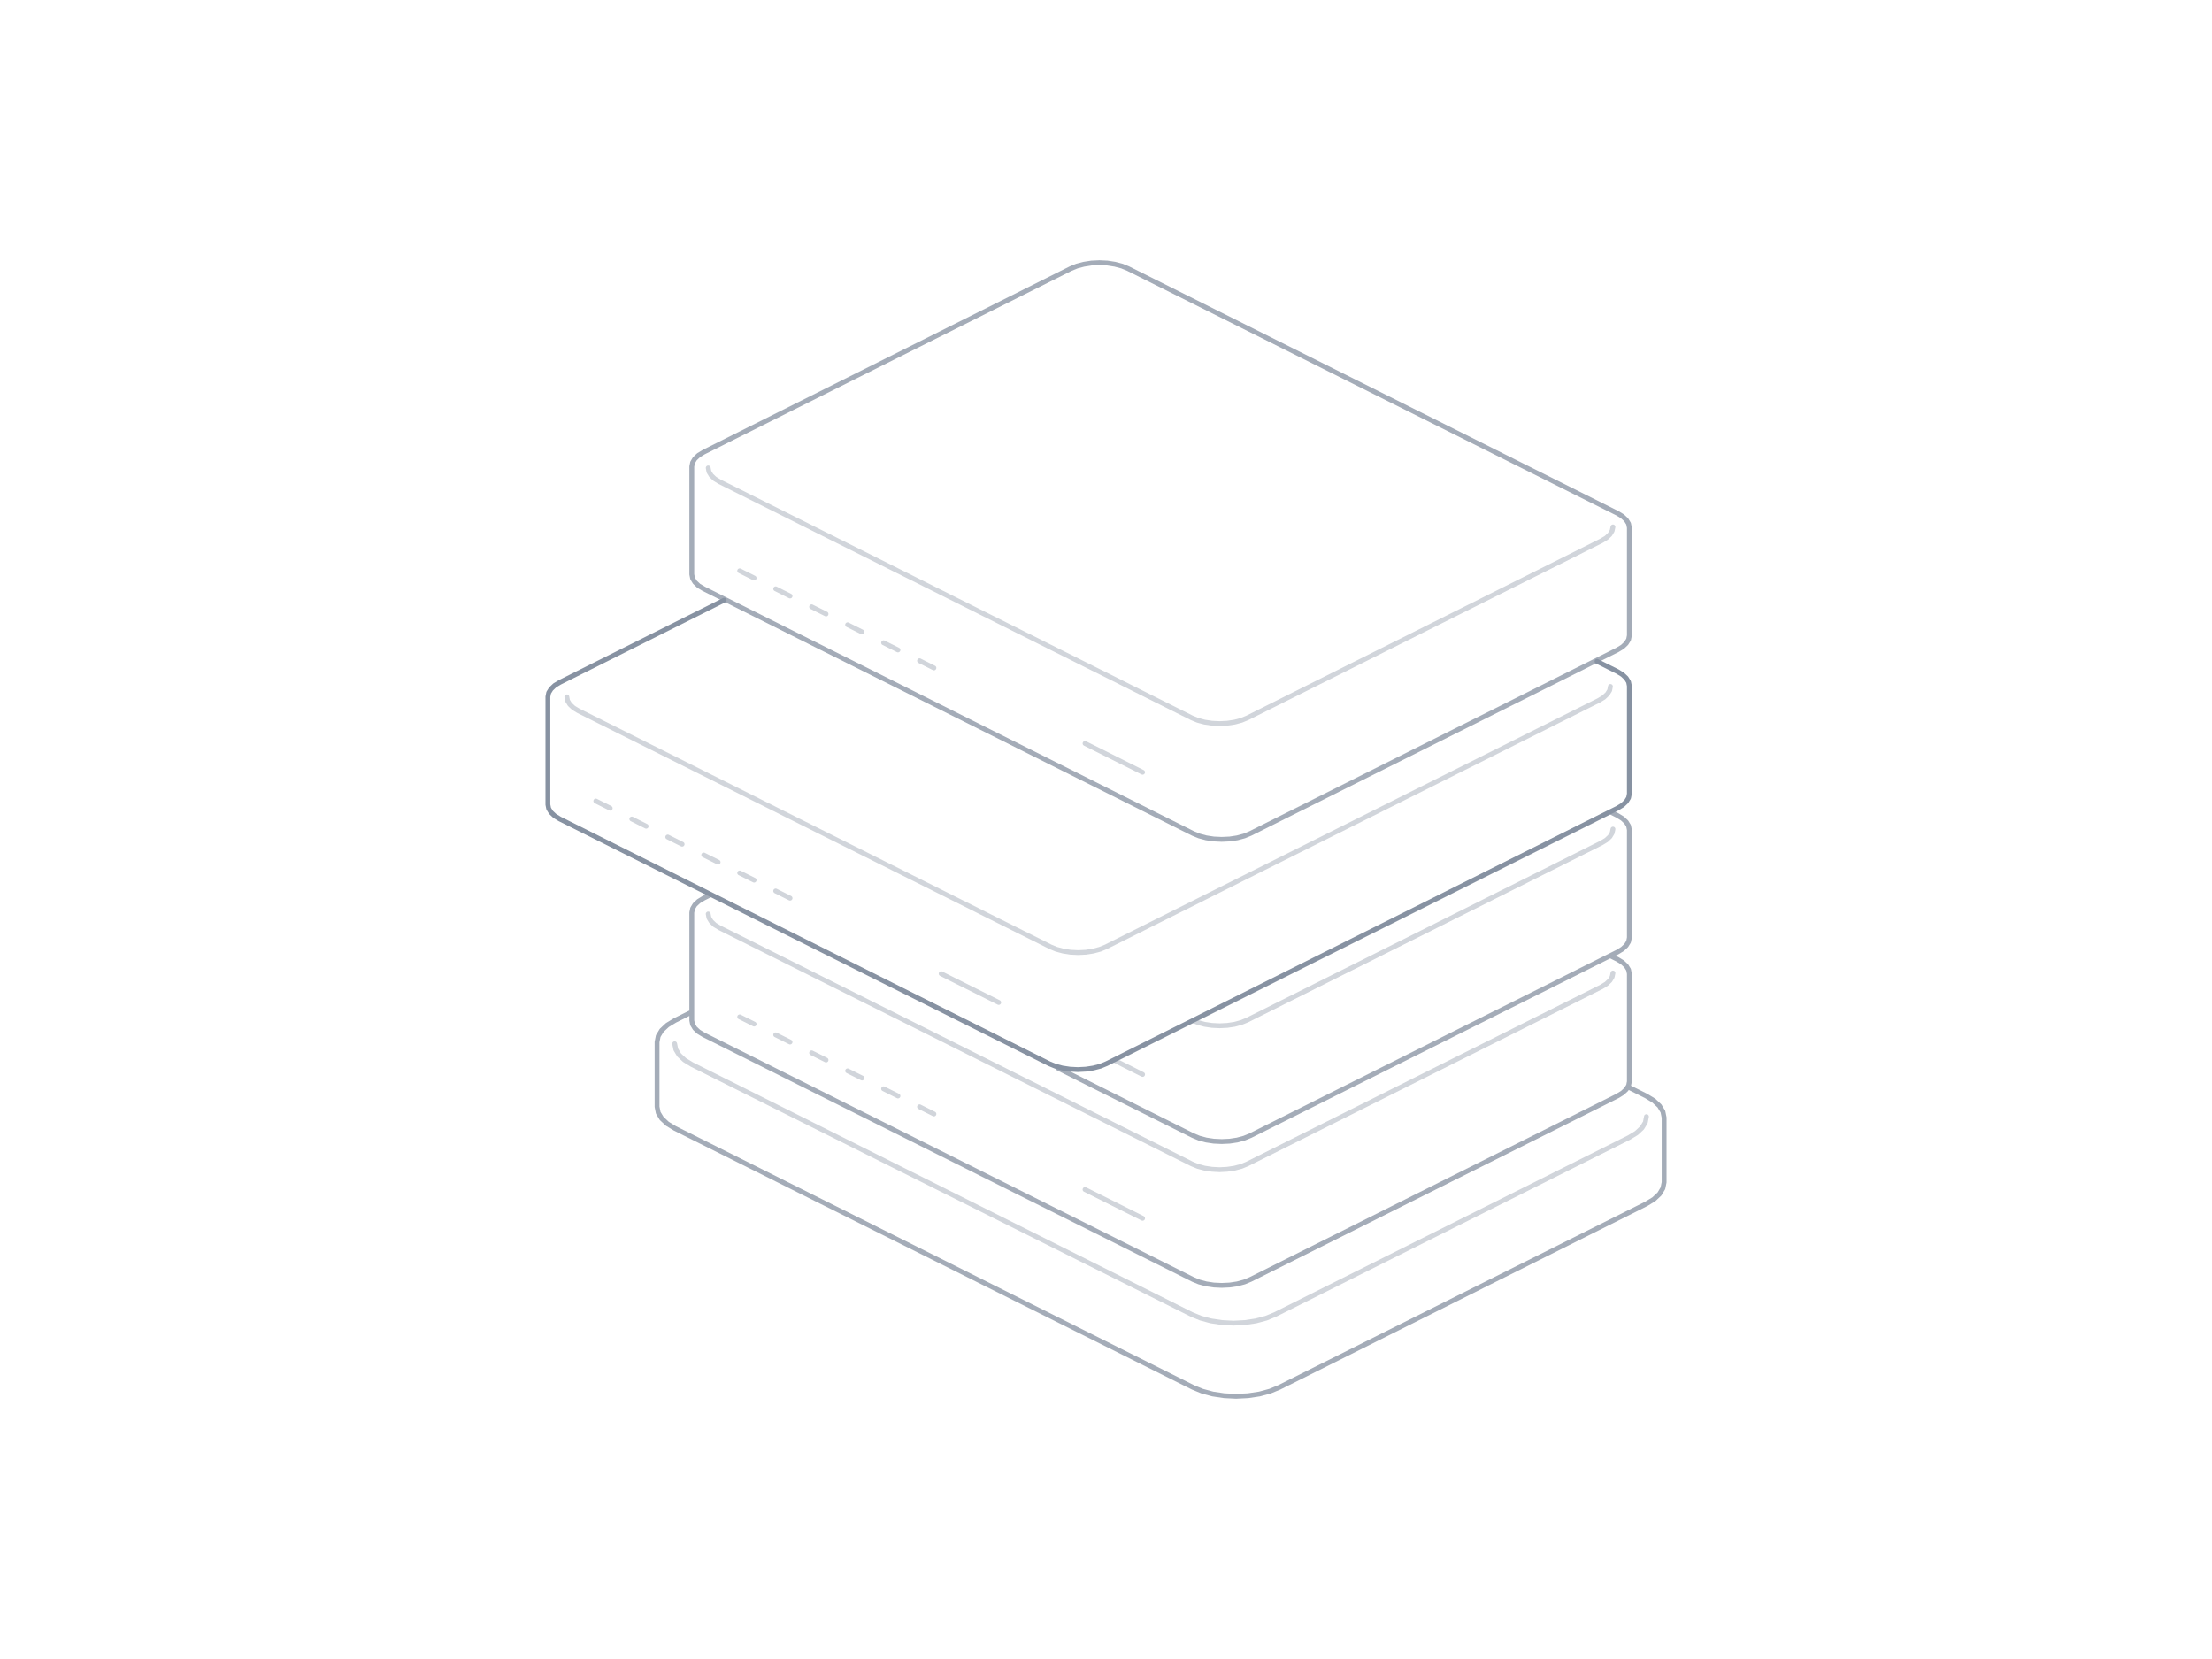
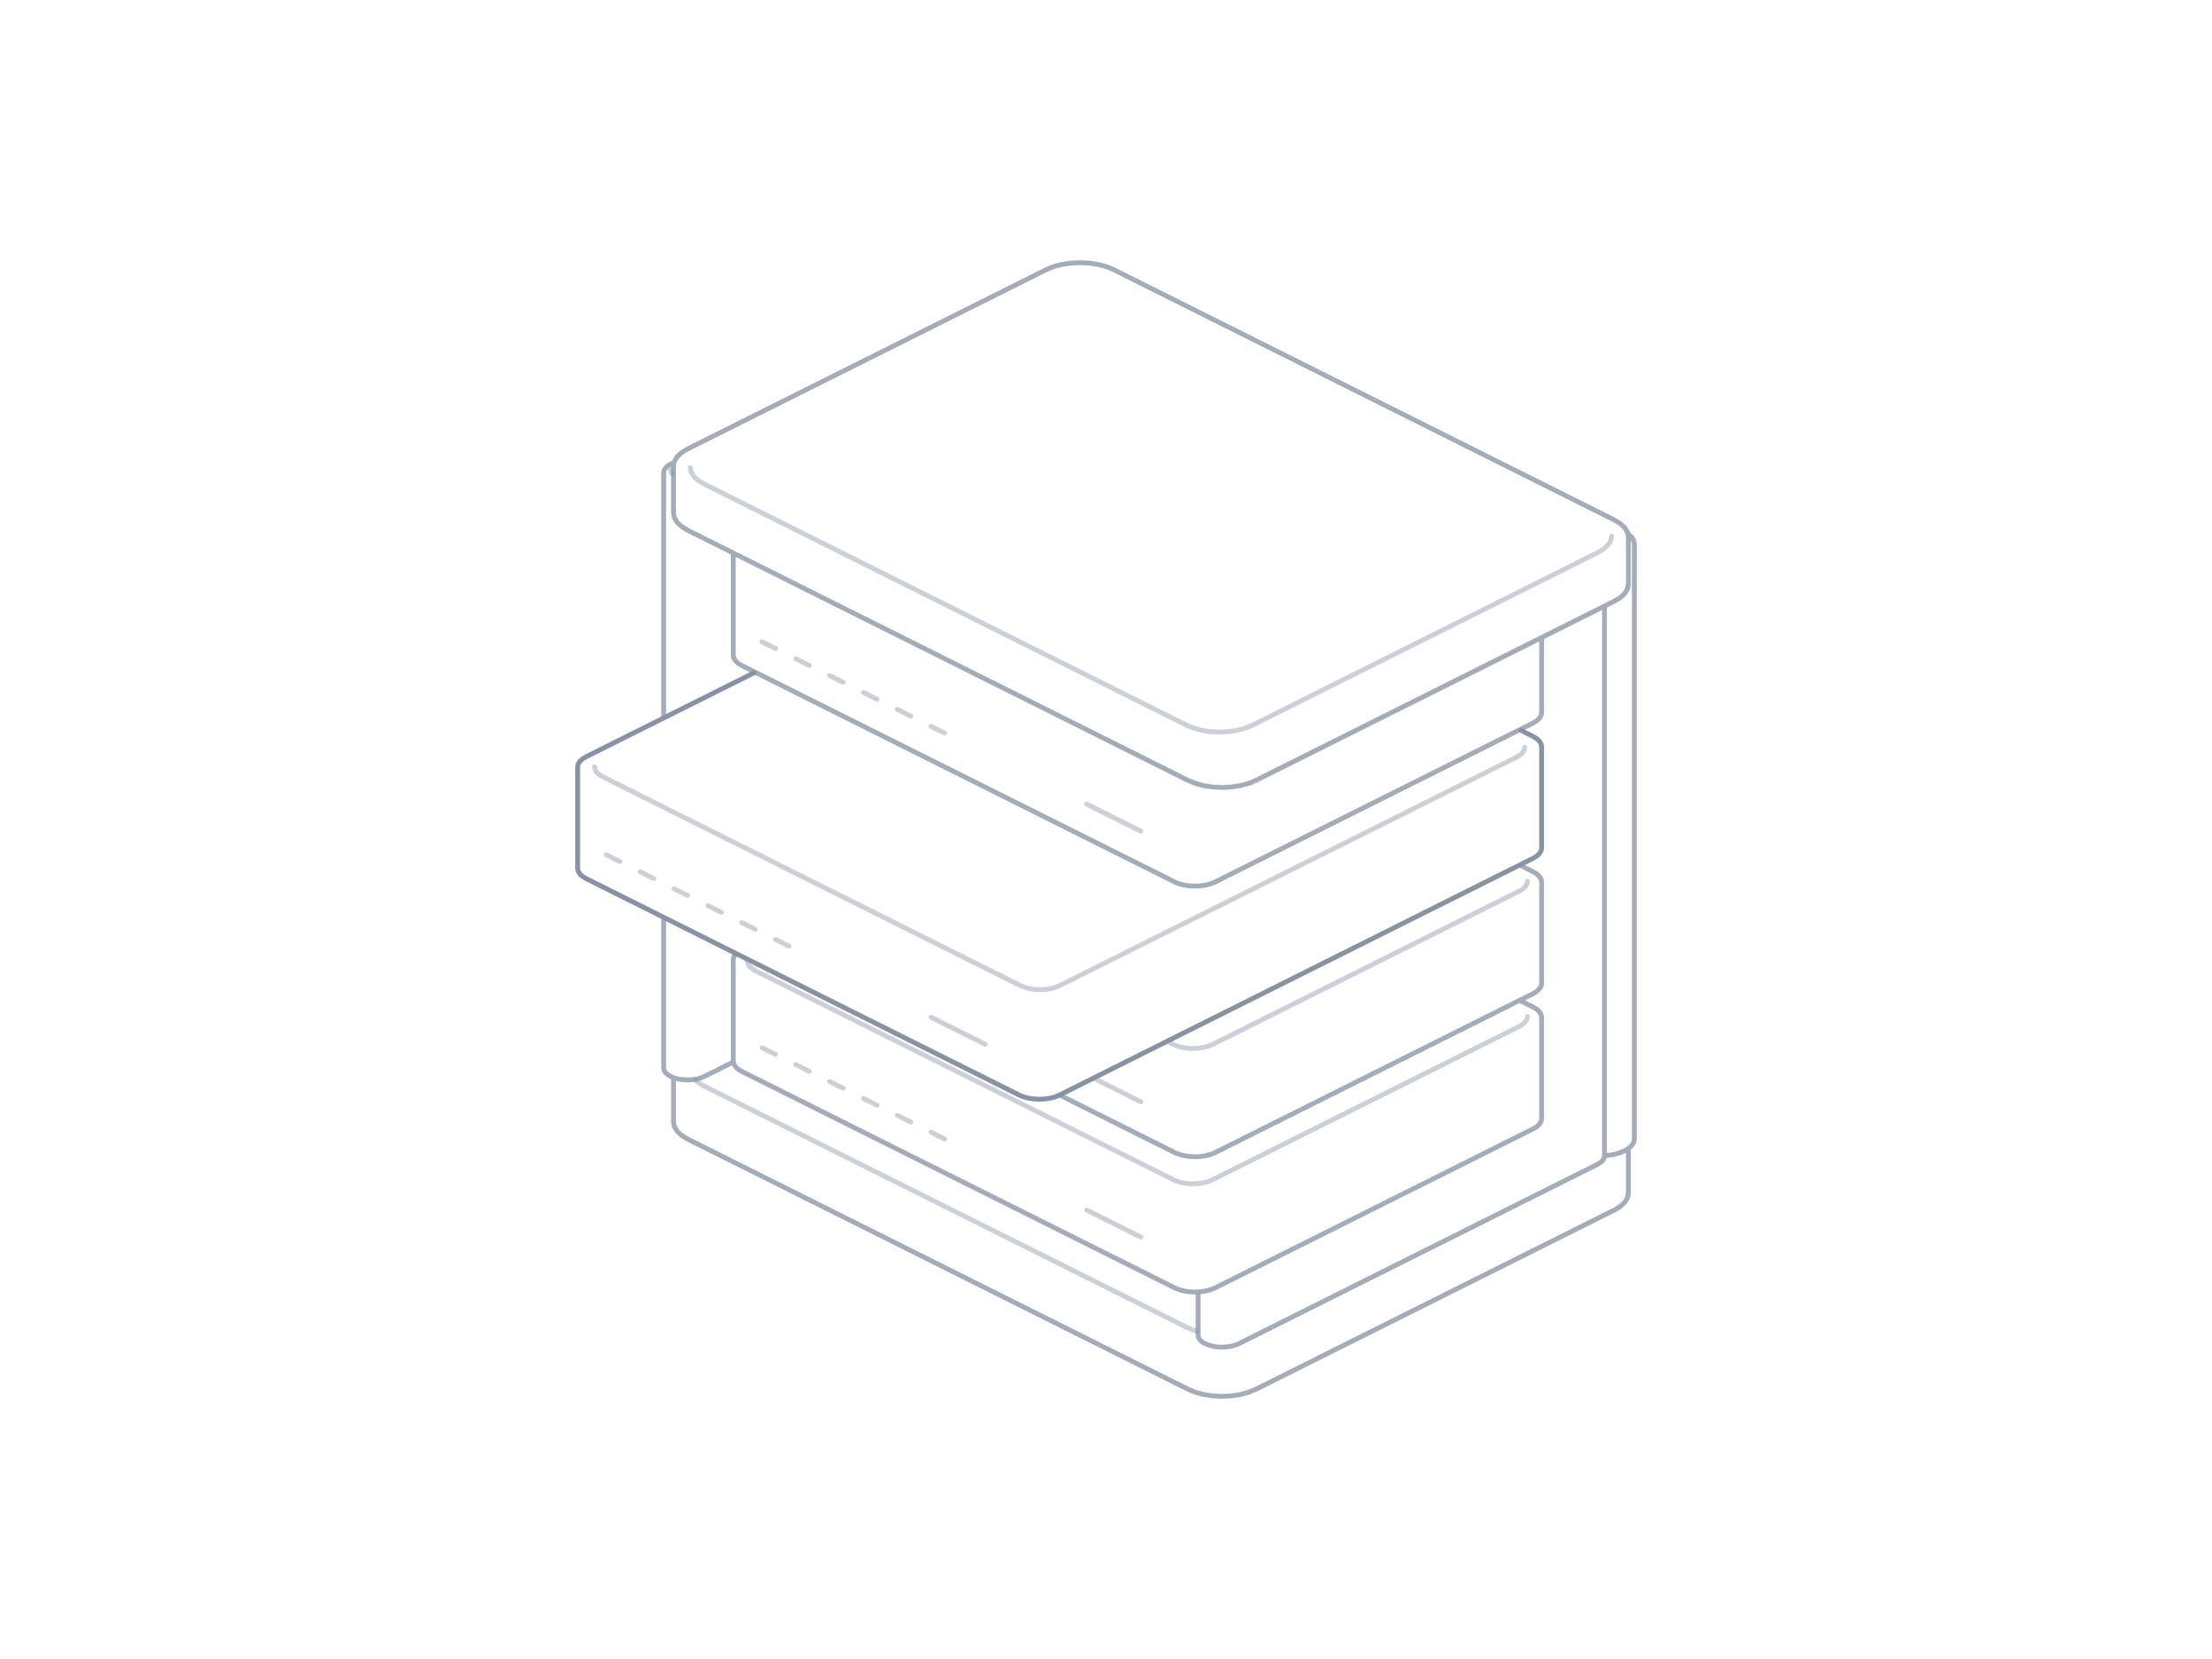
<svg xmlns="http://www.w3.org/2000/svg" viewBox="0 0 480 360" role="img" color="#8792a2" fill="none" stroke="currentColor" stroke-width="1.05" stroke-linecap="round" stroke-linejoin="round">
-   <path vector-effect="non-scaling-stroke" stroke-opacity=".38" d="M357.28,242.30 357.04,243.55 356.31,244.75 355.13,245.85 353.54,246.82 276.69,285.25 274.76,286.04 272.55,286.63 270.15,286.99 267.66,287.12 265.17,286.99 262.77,286.63 260.57,286.04 258.63,285.25 150.14,231.00 148.55,230.03 147.37,228.93 146.65,227.73 146.40,226.49 M350.01,211.14 349.84,211.97 349.36,212.76 348.57,213.50 347.51,214.15 270.67,252.57 269.38,253.10 267.91,253.49 266.31,253.73 264.65,253.82 262.99,253.73 261.39,253.49 259.92,253.10 258.63,252.57 156.17,201.34 155.11,200.70 154.33,199.96 153.84,199.16 153.68,198.33 M160.51,220.66 163.64,222.22 M168.32,224.56 171.44,226.12 M176.12,228.46 179.25,230.02 M183.93,232.37 187.05,233.93 M191.74,236.27 194.86,237.83 M199.54,240.17 202.66,241.73 M235.45,258.13 247.94,264.37 M350.01,179.91 349.84,180.74 349.36,181.54 348.57,182.28 347.51,182.92 270.67,221.34 269.38,221.87 267.91,222.27 266.31,222.51 264.65,222.59 262.99,222.51 261.39,222.27 259.92,221.87 259.15,221.56 M241.96,230.15 247.94,233.15 M349.46,148.96 349.30,149.79 348.81,150.59 348.02,151.33 346.97,151.97 239.99,205.46 238.70,205.99 237.23,206.38 235.63,206.63 233.97,206.71 232.31,206.63 230.71,206.38 229.24,205.99 227.95,205.46 125.49,154.23 124.44,153.59 123.65,152.85 123.16,152.05 123.00,151.22 M129.29,173.82 132.41,175.38 M137.10,177.72 140.22,179.29 M144.90,181.63 148.02,183.19 M152.71,185.53 155.83,187.09 M160.51,189.43 163.64,190.99 M168.32,193.34 171.44,194.90 M204.23,211.29 216.72,217.53 M350.01,114.34 349.84,115.17 349.36,115.97 348.57,116.71 347.51,117.35 270.67,155.78 269.38,156.31 267.91,156.70 266.31,156.94 264.65,157.02 262.99,156.94 261.39,156.70 259.92,156.31 258.63,155.78 156.17,104.55 155.11,103.90 154.33,103.17 153.84,102.37 153.68,101.54 M160.51,123.86 163.64,125.43 M168.32,127.77 171.44,129.33 M176.12,131.67 179.25,133.23 M183.93,135.57 187.05,137.13 M191.74,139.48 194.86,141.04 M199.54,143.38 202.66,144.94 M235.45,161.33 247.94,167.58" />
-   <path vector-effect="non-scaling-stroke" stroke-opacity=".76" d="M149.88,219.73 146.45,221.44 144.81,222.44 143.58,223.59 142.83,224.83 142.58,226.12 142.58,240.17 142.83,241.46 143.58,242.70 144.81,243.85 146.45,244.85 258.88,301.06 260.88,301.88 263.17,302.50 265.65,302.87 268.23,303.00 270.82,302.87 273.30,302.50 275.59,301.88 277.59,301.06 357.23,261.24 358.88,260.24 360.10,259.10 360.85,257.85 361.11,256.56 361.11,242.51 360.85,241.22 360.10,239.98 358.88,238.84 357.23,237.83 353.44,235.94 M154.01,194.25 152.70,194.90 151.60,195.57 150.79,196.33 150.29,197.16 150.12,198.02 150.12,221.44 150.29,222.30 150.79,223.13 151.60,223.89 152.70,224.56 258.87,277.64 260.21,278.19 261.74,278.60 263.39,278.85 265.11,278.93 266.83,278.85 268.49,278.60 270.01,278.19 271.35,277.64 350.98,237.83 352.08,237.16 352.89,236.40 353.40,235.57 353.57,234.71 353.57,211.29 353.40,210.43 352.89,209.60 352.08,208.84 350.98,208.17 349.68,207.52 M229.51,231.74 258.87,246.42 260.21,246.97 261.74,247.38 263.39,247.63 265.11,247.71 266.83,247.63 268.49,247.38 270.01,246.97 271.35,246.42 350.98,206.60 352.08,205.93 352.89,205.17 353.40,204.34 353.57,203.48 353.57,180.07 353.40,179.21 352.89,178.38 352.08,177.62 350.98,176.95 349.68,176.29 M238.57,57.00 236.85,57.08 235.20,57.34 233.67,57.74 232.33,58.29 152.70,98.11 151.60,98.78 150.79,99.54 150.29,100.37 150.12,101.23 150.12,124.64 150.29,125.51 150.79,126.33 151.60,127.10 152.70,127.76 258.87,180.85 260.21,181.40 261.74,181.81 263.39,182.06 265.11,182.14 266.83,182.06 268.49,181.81 270.01,181.40 271.35,180.85 350.98,141.03 352.08,140.37 352.89,139.60 353.40,138.78 353.57,137.91 353.57,114.50 353.40,113.64 352.89,112.81 352.08,112.05 350.98,111.38 244.81,58.29 243.47,57.74 241.95,57.34 240.29,57.08 238.57,57.00" />
-   <path vector-effect="non-scaling-stroke" stroke-opacity="1" d="M157.13,130.24 121.48,148.07 120.38,148.73 119.57,149.50 119.06,150.32 118.89,151.18 118.89,174.60 119.06,175.46 119.57,176.29 120.38,177.05 121.48,177.72 227.65,230.81 228.99,231.36 230.51,231.76 232.17,232.01 233.89,232.10 235.61,232.01 237.26,231.76 238.79,231.36 240.13,230.81 350.98,175.38 352.08,174.71 352.89,173.95 353.40,173.12 353.57,172.26 353.57,148.84 353.40,147.98 352.89,147.15 352.08,146.39 350.98,145.72 346.55,143.51" />
+   <path vector-effect="non-scaling-stroke" stroke-opacity=".43" d="M259.76,288.86 259.07,288.67 257.56,288.05 152.71,235.63 151.47,234.87 150.97,234.40 M145.93,102.92 145.93,102.91 145.65,102.44 145.55,101.96 M331.46,220.59 331.34,221.18 331.00,221.74 330.44,222.26 329.70,222.72 263.11,256.01 262.20,256.38 261.16,256.66 260.03,256.83 258.86,256.89 257.69,256.83 256.56,256.66 255.53,256.38 254.62,256.01 163.94,210.67 163.20,210.22 162.64,209.70 162.30,209.14 162.19,208.55 M165.35,227.34 168.28,228.81 M172.69,231.01 175.62,232.48 M180.03,234.68 182.96,236.15 M187.37,238.35 190.30,239.82 M194.71,242.02 197.64,243.49 M202.05,245.69 204.98,247.16 M235.81,262.58 247.55,268.45 M331.46,191.23 331.34,191.82 331.00,192.38 330.44,192.90 329.70,193.35 263.11,226.65 262.20,227.02 261.16,227.30 260.03,227.47 258.86,227.53 257.69,227.47 256.56,227.30 255.53,227.02 254.62,226.65 253.49,226.09 M237.53,234.07 247.55,239.09 M330.87,162.17 330.75,162.75 330.41,163.32 329.85,163.84 329.11,164.29 229.93,213.88 229.02,214.25 227.99,214.53 226.86,214.70 225.69,214.76 224.52,214.70 223.39,214.53 222.35,214.25 221.44,213.88 130.77,168.54 130.02,168.09 129.47,167.57 129.13,167.00 129.01,166.42 M131.58,185.51 134.52,186.97 M138.92,189.18 141.86,190.64 M146.26,192.85 149.20,194.31 M153.60,196.52 156.54,197.98 M160.94,200.19 163.88,201.65 M168.28,203.86 171.22,205.32 M202.05,220.74 213.79,226.61 M165.35,139.26 168.28,140.73 M172.69,142.93 175.62,144.40 M180.03,146.60 182.96,148.07 M187.37,150.27 190.30,151.74 M194.71,153.94 197.64,155.41 M202.05,157.61 204.98,159.08 M235.81,174.49 247.55,180.37 M349.73,116.31 349.54,117.29 348.97,118.23 348.05,119.09 346.80,119.85 271.71,157.40 270.19,158.02 268.46,158.48 266.58,158.77 264.63,158.86 262.68,158.77 260.80,158.48 259.07,158.02 257.56,157.40 152.71,104.98 151.47,104.22 150.54,103.35 149.97,102.41 149.78,101.44" />
+   <path vector-effect="non-scaling-stroke" stroke-opacity=".76" d="M146.15,234.08 146.15,243.49 146.35,244.50 146.94,245.48 147.90,246.37 149.19,247.16 257.84,301.48 259.41,302.13 261.20,302.61 263.15,302.90 265.17,303.00 267.19,302.90 269.14,302.61 270.93,302.13 272.50,301.48 350.32,262.57 351.61,261.79 352.57,260.89 353.16,259.92 353.36,258.91 353.36,249.48 M348.39,250.75 348.80,250.73 350.16,250.52 351.41,250.18 352.51,249.73 352.52,249.73 353.43,249.18 354.10,248.55 354.51,247.87 354.65,247.16 354.65,117.98 354.51,117.27 354.10,116.59 353.49,116.02 M146.05,100.47 145.52,100.73 144.88,101.12 144.40,101.57 144.11,102.06 144.01,102.56 144.01,155.56 M144.01,199.30 144.01,231.75 144.11,232.25 144.40,232.74 144.88,233.19 145.52,233.58 145.53,233.58 146.32,233.91 147.21,234.15 148.19,234.29 149.20,234.34 150.21,234.29 151.18,234.15 152.08,233.91 152.86,233.58 158.94,230.54 M259.98,280.56 259.98,289.73 260.08,290.24 260.37,290.73 260.85,291.17 261.50,291.57 261.50,291.57 262.29,291.89 263.19,292.13 264.16,292.28 265.17,292.33 266.18,292.28 267.16,292.13 268.05,291.89 268.84,291.57 346.65,252.66 347.29,252.27 347.77,251.82 348.07,251.34 348.17,250.83 348.17,131.77 M159.58,207.09 159.24,207.65 159.12,208.26 159.12,230.28 159.24,230.89 159.59,231.47 160.16,232.01 160.94,232.48 254.90,279.46 255.84,279.85 256.92,280.13 258.09,280.31 259.30,280.37 260.51,280.31 261.68,280.13 262.76,279.85 263.70,279.46 332.70,244.96 333.48,244.49 334.05,243.95 334.41,243.36 334.53,242.76 334.53,220.74 334.41,220.13 334.05,219.55 333.48,219.01 332.70,218.54 330.01,217.19 M230.19,237.74 254.90,250.10 255.84,250.49 256.92,250.77 258.09,250.95 259.30,251.01 260.51,250.95 261.68,250.77 262.76,250.49 263.70,250.10 332.70,215.60 333.48,215.13 334.05,214.59 334.41,214.00 334.53,213.40 334.53,191.38 334.41,190.77 334.05,190.19 333.48,189.65 332.70,189.18 330.01,187.83 M159.12,120.25 159.12,142.20 159.24,142.81 159.59,143.39 160.16,143.93 160.94,144.40 254.90,191.38 255.84,191.77 256.92,192.05 258.09,192.23 259.30,192.29 260.51,192.23 261.68,192.05 262.76,191.77 263.70,191.38 332.70,156.88 333.48,156.41 334.05,155.87 334.41,155.28 334.53,154.68 334.53,138.60 M234.34,57.00 232.32,57.10 230.37,57.39 228.58,57.87 227.01,58.52 149.19,97.43 147.90,98.21 146.94,99.11 146.35,100.08 146.15,101.09 146.15,111.37 146.35,112.38 146.94,113.35 147.90,114.25 149.19,115.04 257.84,169.36 259.41,170.01 261.20,170.48 263.15,170.78 265.17,170.88 267.19,170.78 269.14,170.48 270.93,170.01 272.50,169.36 350.32,130.45 351.61,129.67 352.57,128.77 353.16,127.80 353.36,126.78 353.36,116.51 353.16,115.50 352.57,114.52 351.61,113.63 350.32,112.84 241.68,58.52 240.10,57.87 238.31,57.39 236.37,57.10 234.34,57.00" />
+   <path vector-effect="non-scaling-stroke" stroke-opacity="1" d="M163.63,145.99 127.17,164.22 126.40,164.69 125.82,165.23 125.47,165.81 125.35,166.42 125.35,188.44 125.47,189.05 125.82,189.63 126.40,190.17 127.17,190.64 221.14,237.62 222.08,238.01 223.15,238.30 224.32,238.47 225.53,238.53 226.75,238.47 227.92,238.30 228.99,238.01 229.93,237.62 332.70,186.24 333.48,185.77 334.05,185.23 334.41,184.64 334.53,184.04 334.53,162.02 334.41,161.41 334.05,160.83 333.48,160.29 332.70,159.82 330.01,158.47" />
</svg>
